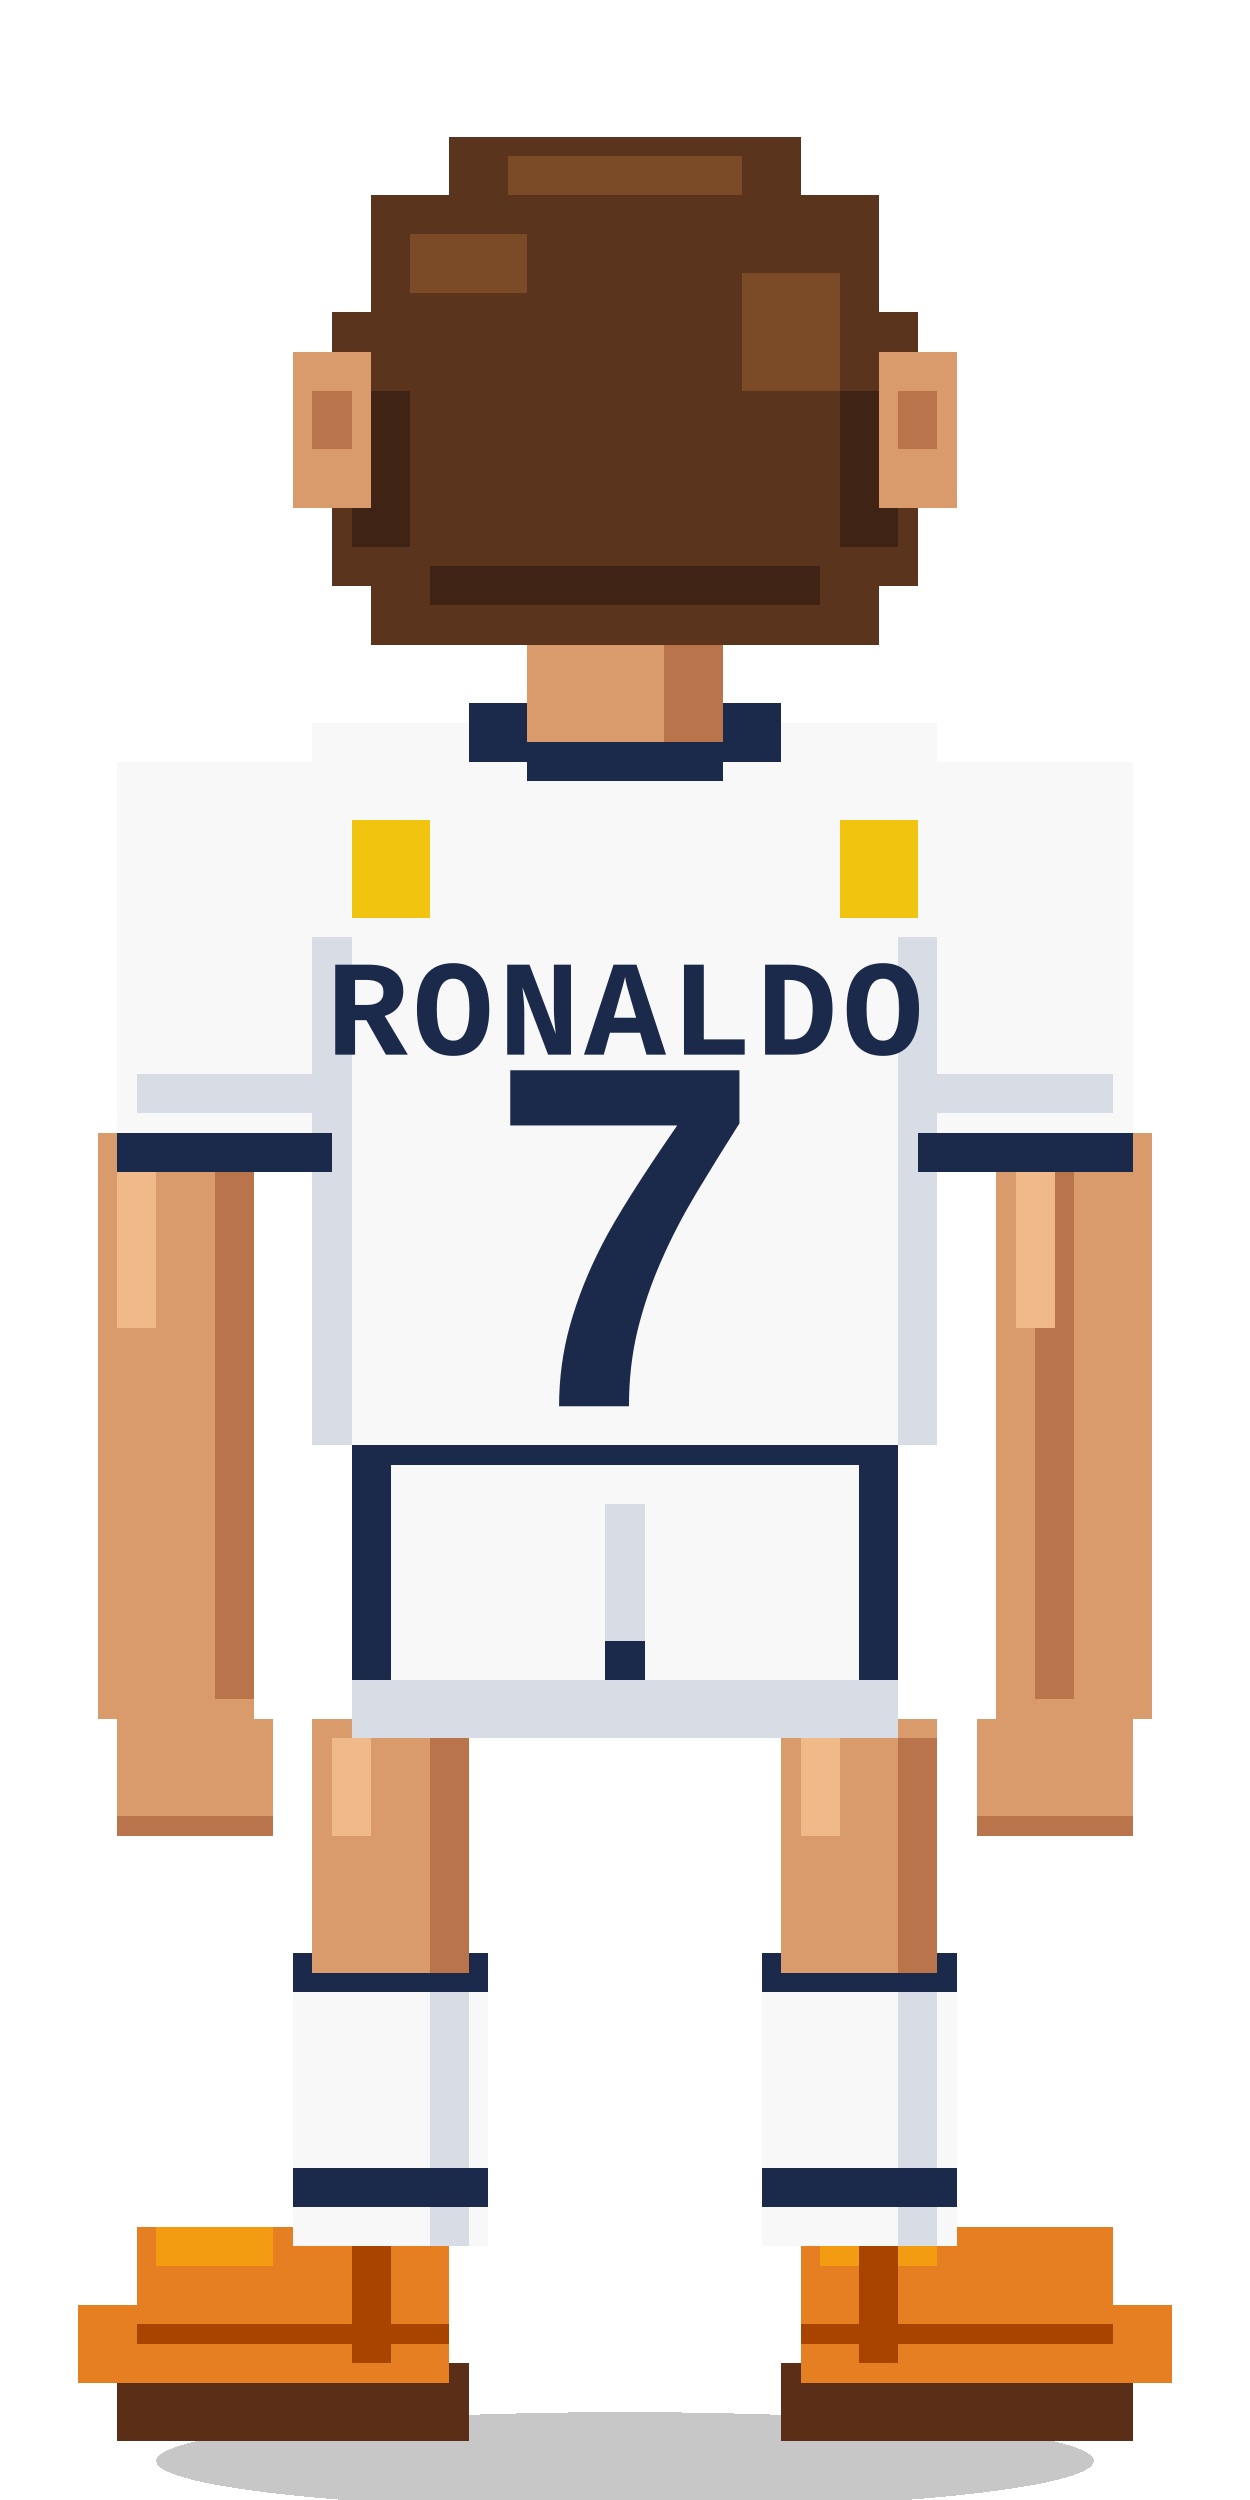
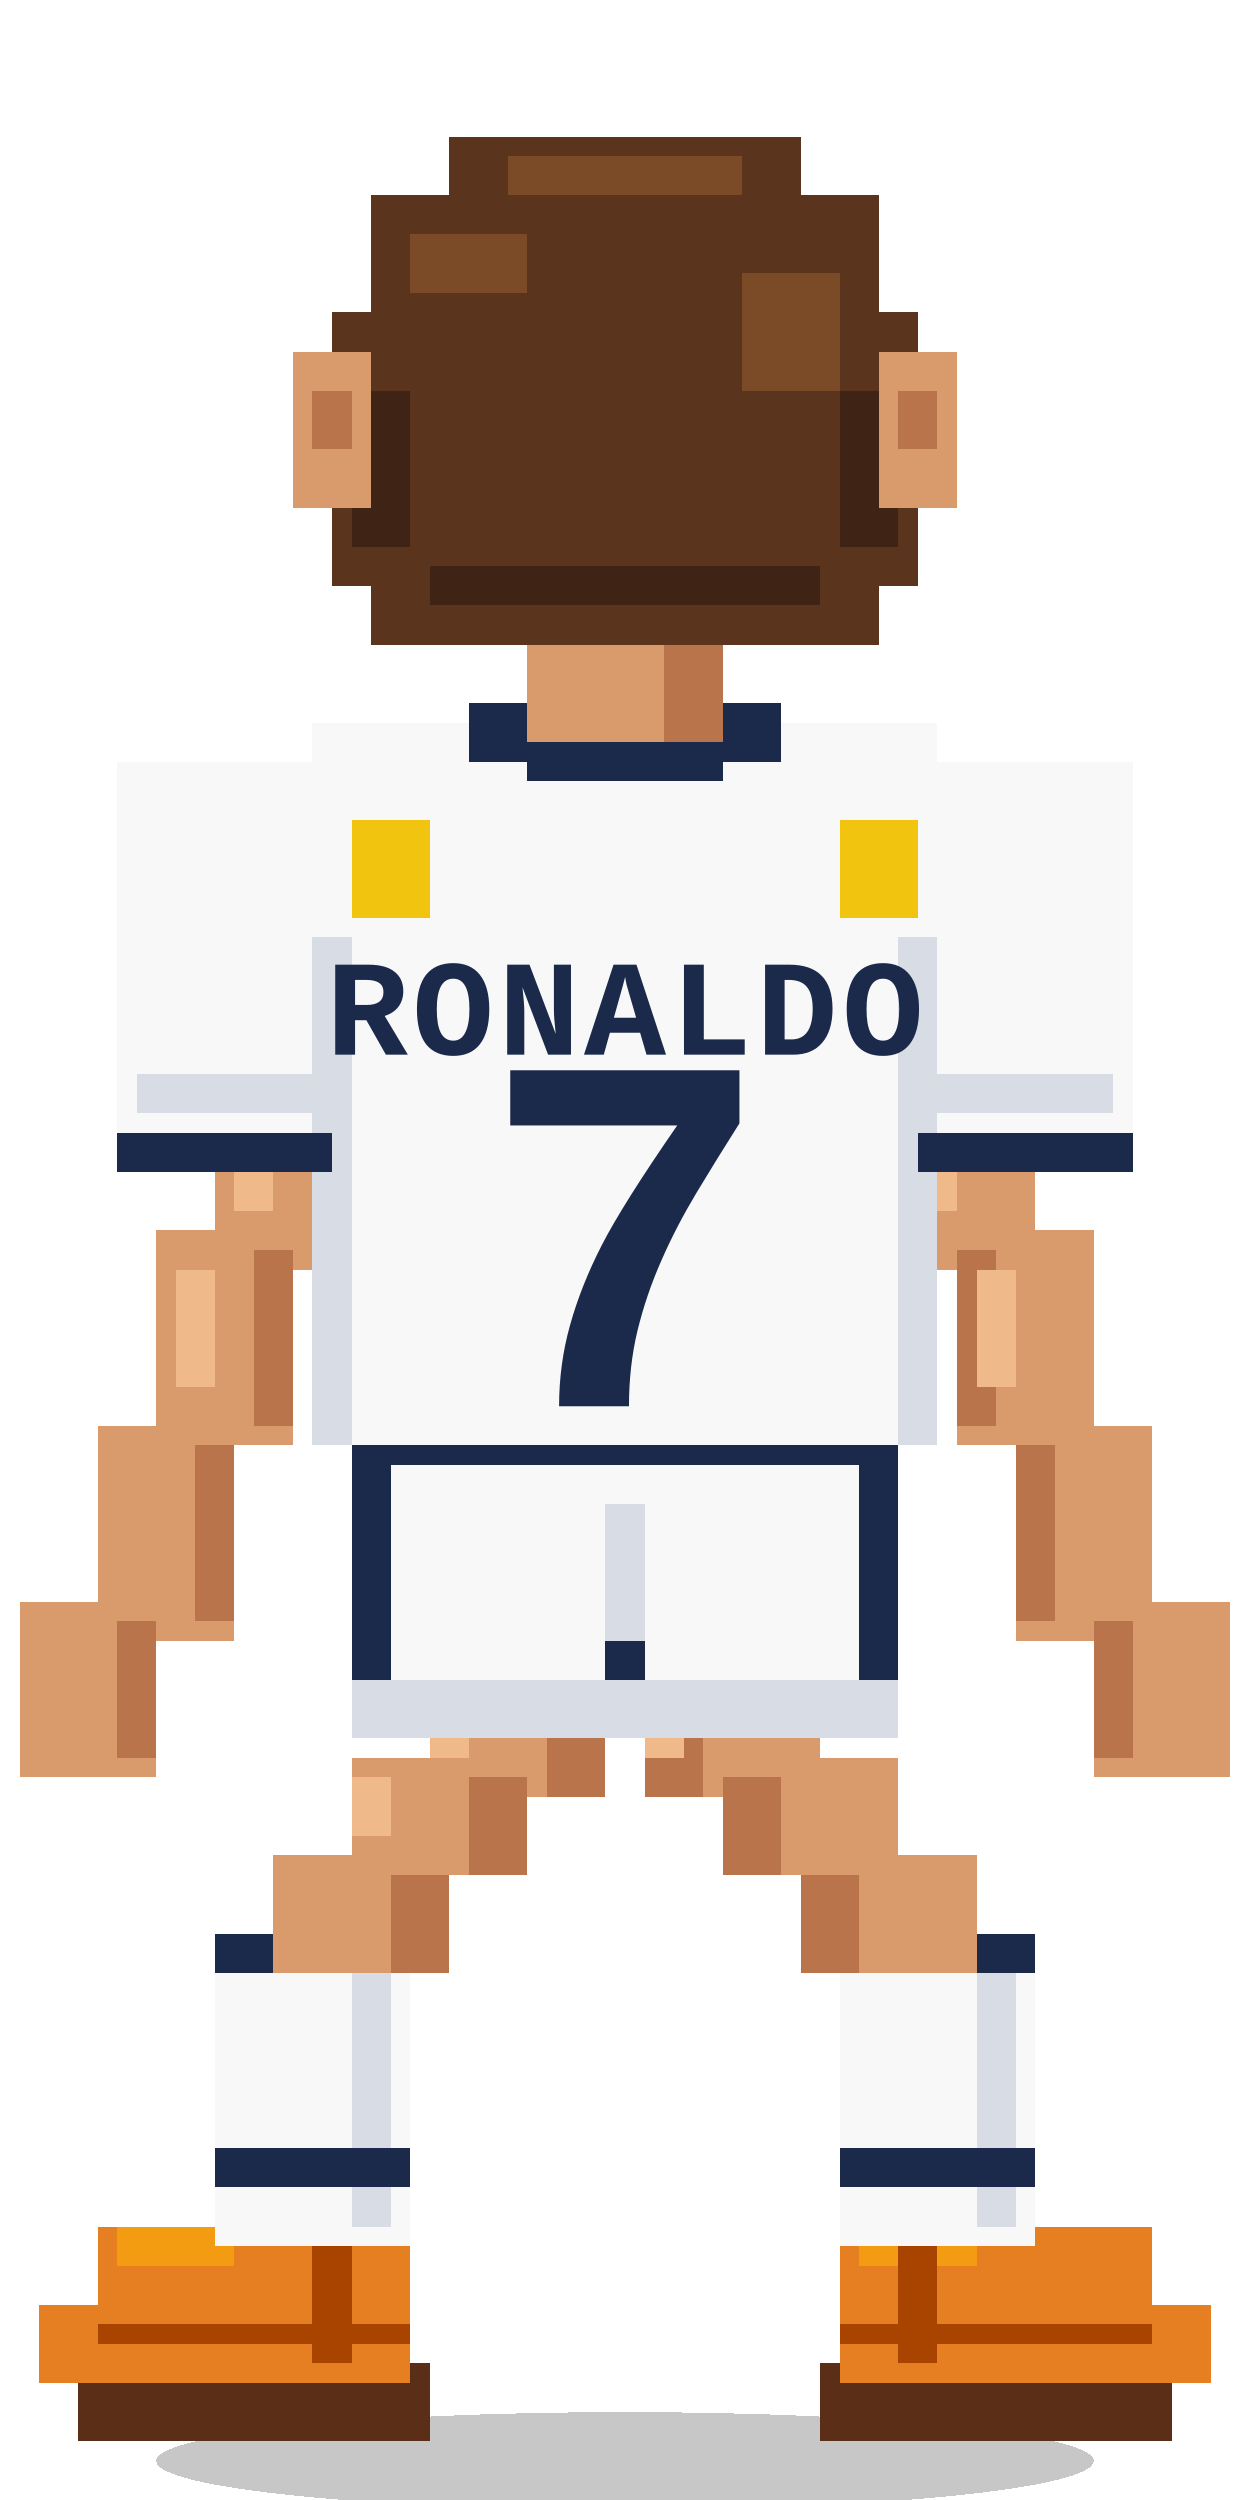
<svg xmlns="http://www.w3.org/2000/svg" width="64" height="128" viewBox="0 0 64 128" shape-rendering="crispEdges" role="img" aria-label="Ronaldo de 8 bits celebrando el gol con su pose Siuu, de espaldas">
  <ellipse cx="32" cy="126" rx="24" ry="2.5" fill="#000000" opacity="0.22" />
  <g fill="#5b2f17">
-     <rect x="6" y="121" width="18" height="4" />
-     <rect x="40" y="121" width="18" height="4" />
+     <rect x="4" y="121" width="18" height="4" />
+     <rect x="42" y="121" width="18" height="4" />
  </g>
  <g fill="#e67e22">
-     <rect x="7" y="114" width="16" height="8" />
-     <rect x="4" y="118" width="4" height="4" />
-     <rect x="41" y="114" width="16" height="8" />
-     <rect x="56" y="118" width="4" height="4" />
+     <rect x="5" y="114" width="16" height="8" />
+     <rect x="2" y="118" width="4" height="4" />
+     <rect x="43" y="114" width="16" height="8" />
+     <rect x="58" y="118" width="4" height="4" />
  </g>
  <g fill="#f39c12">
-     <rect x="8" y="114" width="6" height="2" />
-     <rect x="42" y="114" width="6" height="2" />
+     <rect x="6" y="114" width="6" height="2" />
+     <rect x="44" y="114" width="6" height="2" />
  </g>
  <g fill="#a84300">
-     <rect x="7" y="119" width="16" height="1" />
-     <rect x="41" y="119" width="16" height="1" />
-     <rect x="18" y="114" width="2" height="7" />
-     <rect x="44" y="114" width="2" height="7" />
+     <rect x="5" y="119" width="16" height="1" />
+     <rect x="43" y="119" width="16" height="1" />
+     <rect x="16" y="114" width="2" height="7" />
+     <rect x="46" y="114" width="2" height="7" />
  </g>
  <g fill="#f8f8f8">
-     <rect x="15" y="100" width="10" height="15" />
-     <rect x="39" y="100" width="10" height="15" />
+     <rect x="11" y="99" width="10" height="16" />
+     <rect x="43" y="99" width="10" height="16" />
  </g>
  <g fill="#d8dde5">
-     <rect x="22" y="102" width="2" height="13" />
-     <rect x="46" y="102" width="2" height="13" />
+     <rect x="18" y="101" width="2" height="13" />
+     <rect x="50" y="101" width="2" height="13" />
  </g>
  <g fill="#1b2a4a">
-     <rect x="15" y="100" width="10" height="2" />
-     <rect x="39" y="100" width="10" height="2" />
-     <rect x="15" y="111" width="10" height="2" />
-     <rect x="39" y="111" width="10" height="2" />
+     <rect x="11" y="99" width="10" height="2" />
+     <rect x="43" y="99" width="10" height="2" />
+     <rect x="11" y="110" width="10" height="2" />
+     <rect x="43" y="110" width="10" height="2" />
  </g>
  <g fill="#d99a6c">
-     <rect x="16" y="88" width="8" height="13" />
-     <rect x="40" y="88" width="8" height="13" />
+     <rect x="22" y="85" width="9" height="7" />
+     <rect x="18" y="90" width="9" height="6" />
+     <rect x="14" y="95" width="9" height="6" />
+     <rect x="33" y="85" width="9" height="7" />
+     <rect x="37" y="90" width="9" height="6" />
+     <rect x="41" y="95" width="9" height="6" />
  </g>
  <g fill="#b9744c">
-     <rect x="22" y="89" width="2" height="12" />
-     <rect x="46" y="89" width="2" height="12" />
+     <rect x="28" y="86" width="3" height="6" />
+     <rect x="24" y="91" width="3" height="5" />
+     <rect x="20" y="96" width="3" height="5" />
+     <rect x="33" y="86" width="3" height="6" />
+     <rect x="37" y="91" width="3" height="5" />
+     <rect x="41" y="96" width="3" height="5" />
  </g>
  <g fill="#f0b98a">
-     <rect x="17" y="89" width="2" height="5" />
-     <rect x="41" y="89" width="2" height="5" />
+     <rect x="22" y="86" width="2" height="4" />
+     <rect x="18" y="91" width="2" height="3" />
+     <rect x="33" y="86" width="2" height="4" />
  </g>
  <g fill="#f8f8f8">
    <rect x="18" y="73" width="28" height="16" />
  </g>
  <g fill="#d8dde5">
    <rect x="18" y="86" width="28" height="3" />
    <rect x="31" y="77" width="2" height="9" />
  </g>
  <g fill="#1b2a4a">
    <rect x="18" y="73" width="28" height="2" />
    <rect x="18" y="75" width="2" height="11" />
    <rect x="44" y="75" width="2" height="11" />
    <rect x="31" y="84" width="2" height="2" />
  </g>
  <g fill="#d99a6c">
-     <rect x="5" y="58" width="8" height="30" />
-     <rect x="51" y="58" width="8" height="30" />
-     <rect x="6" y="88" width="8" height="6" />
-     <rect x="50" y="88" width="8" height="6" />
+     <rect x="11" y="55" width="7" height="10" />
+     <rect x="8" y="63" width="7" height="11" />
+     <rect x="5" y="73" width="7" height="11" />
+     <rect x="1" y="82" width="7" height="9" />
+     <rect x="46" y="55" width="7" height="10" />
+     <rect x="49" y="63" width="7" height="11" />
+     <rect x="52" y="73" width="7" height="11" />
+     <rect x="56" y="82" width="7" height="9" />
  </g>
  <g fill="#b9744c">
-     <rect x="11" y="59" width="2" height="28" />
-     <rect x="53" y="59" width="2" height="28" />
-     <rect x="6" y="93" width="8" height="1" />
-     <rect x="50" y="93" width="8" height="1" />
+     <rect x="16" y="56" width="2" height="8" />
+     <rect x="13" y="64" width="2" height="9" />
+     <rect x="10" y="74" width="2" height="9" />
+     <rect x="6" y="83" width="2" height="7" />
+     <rect x="46" y="56" width="2" height="8" />
+     <rect x="49" y="64" width="2" height="9" />
+     <rect x="52" y="74" width="2" height="9" />
+     <rect x="56" y="83" width="2" height="7" />
  </g>
  <g fill="#f0b98a">
-     <rect x="6" y="60" width="2" height="8" />
-     <rect x="52" y="60" width="2" height="8" />
+     <rect x="12" y="56" width="2" height="6" />
+     <rect x="9" y="65" width="2" height="6" />
+     <rect x="47" y="56" width="2" height="6" />
+     <rect x="50" y="65" width="2" height="6" />
  </g>
  <g fill="#f8f8f8">
    <rect x="16" y="37" width="32" height="37" />
    <rect x="6" y="39" width="11" height="20" />
    <rect x="47" y="39" width="11" height="20" />
  </g>
  <g fill="#d8dde5">
    <rect x="16" y="48" width="2" height="26" />
    <rect x="46" y="48" width="2" height="26" />
    <rect x="7" y="55" width="9" height="2" />
    <rect x="48" y="55" width="9" height="2" />
  </g>
  <g fill="#1b2a4a">
    <rect x="6" y="58" width="11" height="2" />
    <rect x="47" y="58" width="11" height="2" />
    <rect x="24" y="36" width="16" height="3" />
    <rect x="27" y="39" width="10" height="1" />
  </g>
  <g fill="#f1c40f">
    <rect x="18" y="42" width="4" height="5" />
    <rect x="43" y="42" width="4" height="5" />
  </g>
  <text x="32" y="54" text-anchor="middle" font-family="'Courier New', monospace" font-size="7" font-weight="bold" letter-spacing="0.2" fill="#1b2a4a">RONALDO</text>
  <text x="32" y="72" text-anchor="middle" font-family="Arial, sans-serif" font-size="25" font-weight="900" fill="#1b2a4a">7</text>
  <g fill="#d99a6c">
    <rect x="27" y="31" width="10" height="7" />
  </g>
  <g fill="#b9744c">
    <rect x="34" y="31" width="3" height="7" />
  </g>
  <g fill="#5a341c">
    <rect x="23" y="7" width="18" height="3" />
    <rect x="19" y="10" width="26" height="6" />
    <rect x="17" y="16" width="30" height="14" />
    <rect x="19" y="30" width="26" height="3" />
  </g>
  <g fill="#7b4a26">
    <rect x="26" y="8" width="12" height="2" />
    <rect x="21" y="12" width="6" height="3" />
    <rect x="38" y="14" width="5" height="6" />
  </g>
  <g fill="#3f2415">
    <rect x="18" y="20" width="3" height="8" />
    <rect x="43" y="20" width="3" height="8" />
    <rect x="22" y="29" width="20" height="2" />
  </g>
  <g fill="#d99a6c">
    <rect x="15" y="18" width="4" height="8" />
    <rect x="45" y="18" width="4" height="8" />
  </g>
  <g fill="#b9744c">
    <rect x="16" y="20" width="2" height="3" />
    <rect x="46" y="20" width="2" height="3" />
  </g>
</svg>
